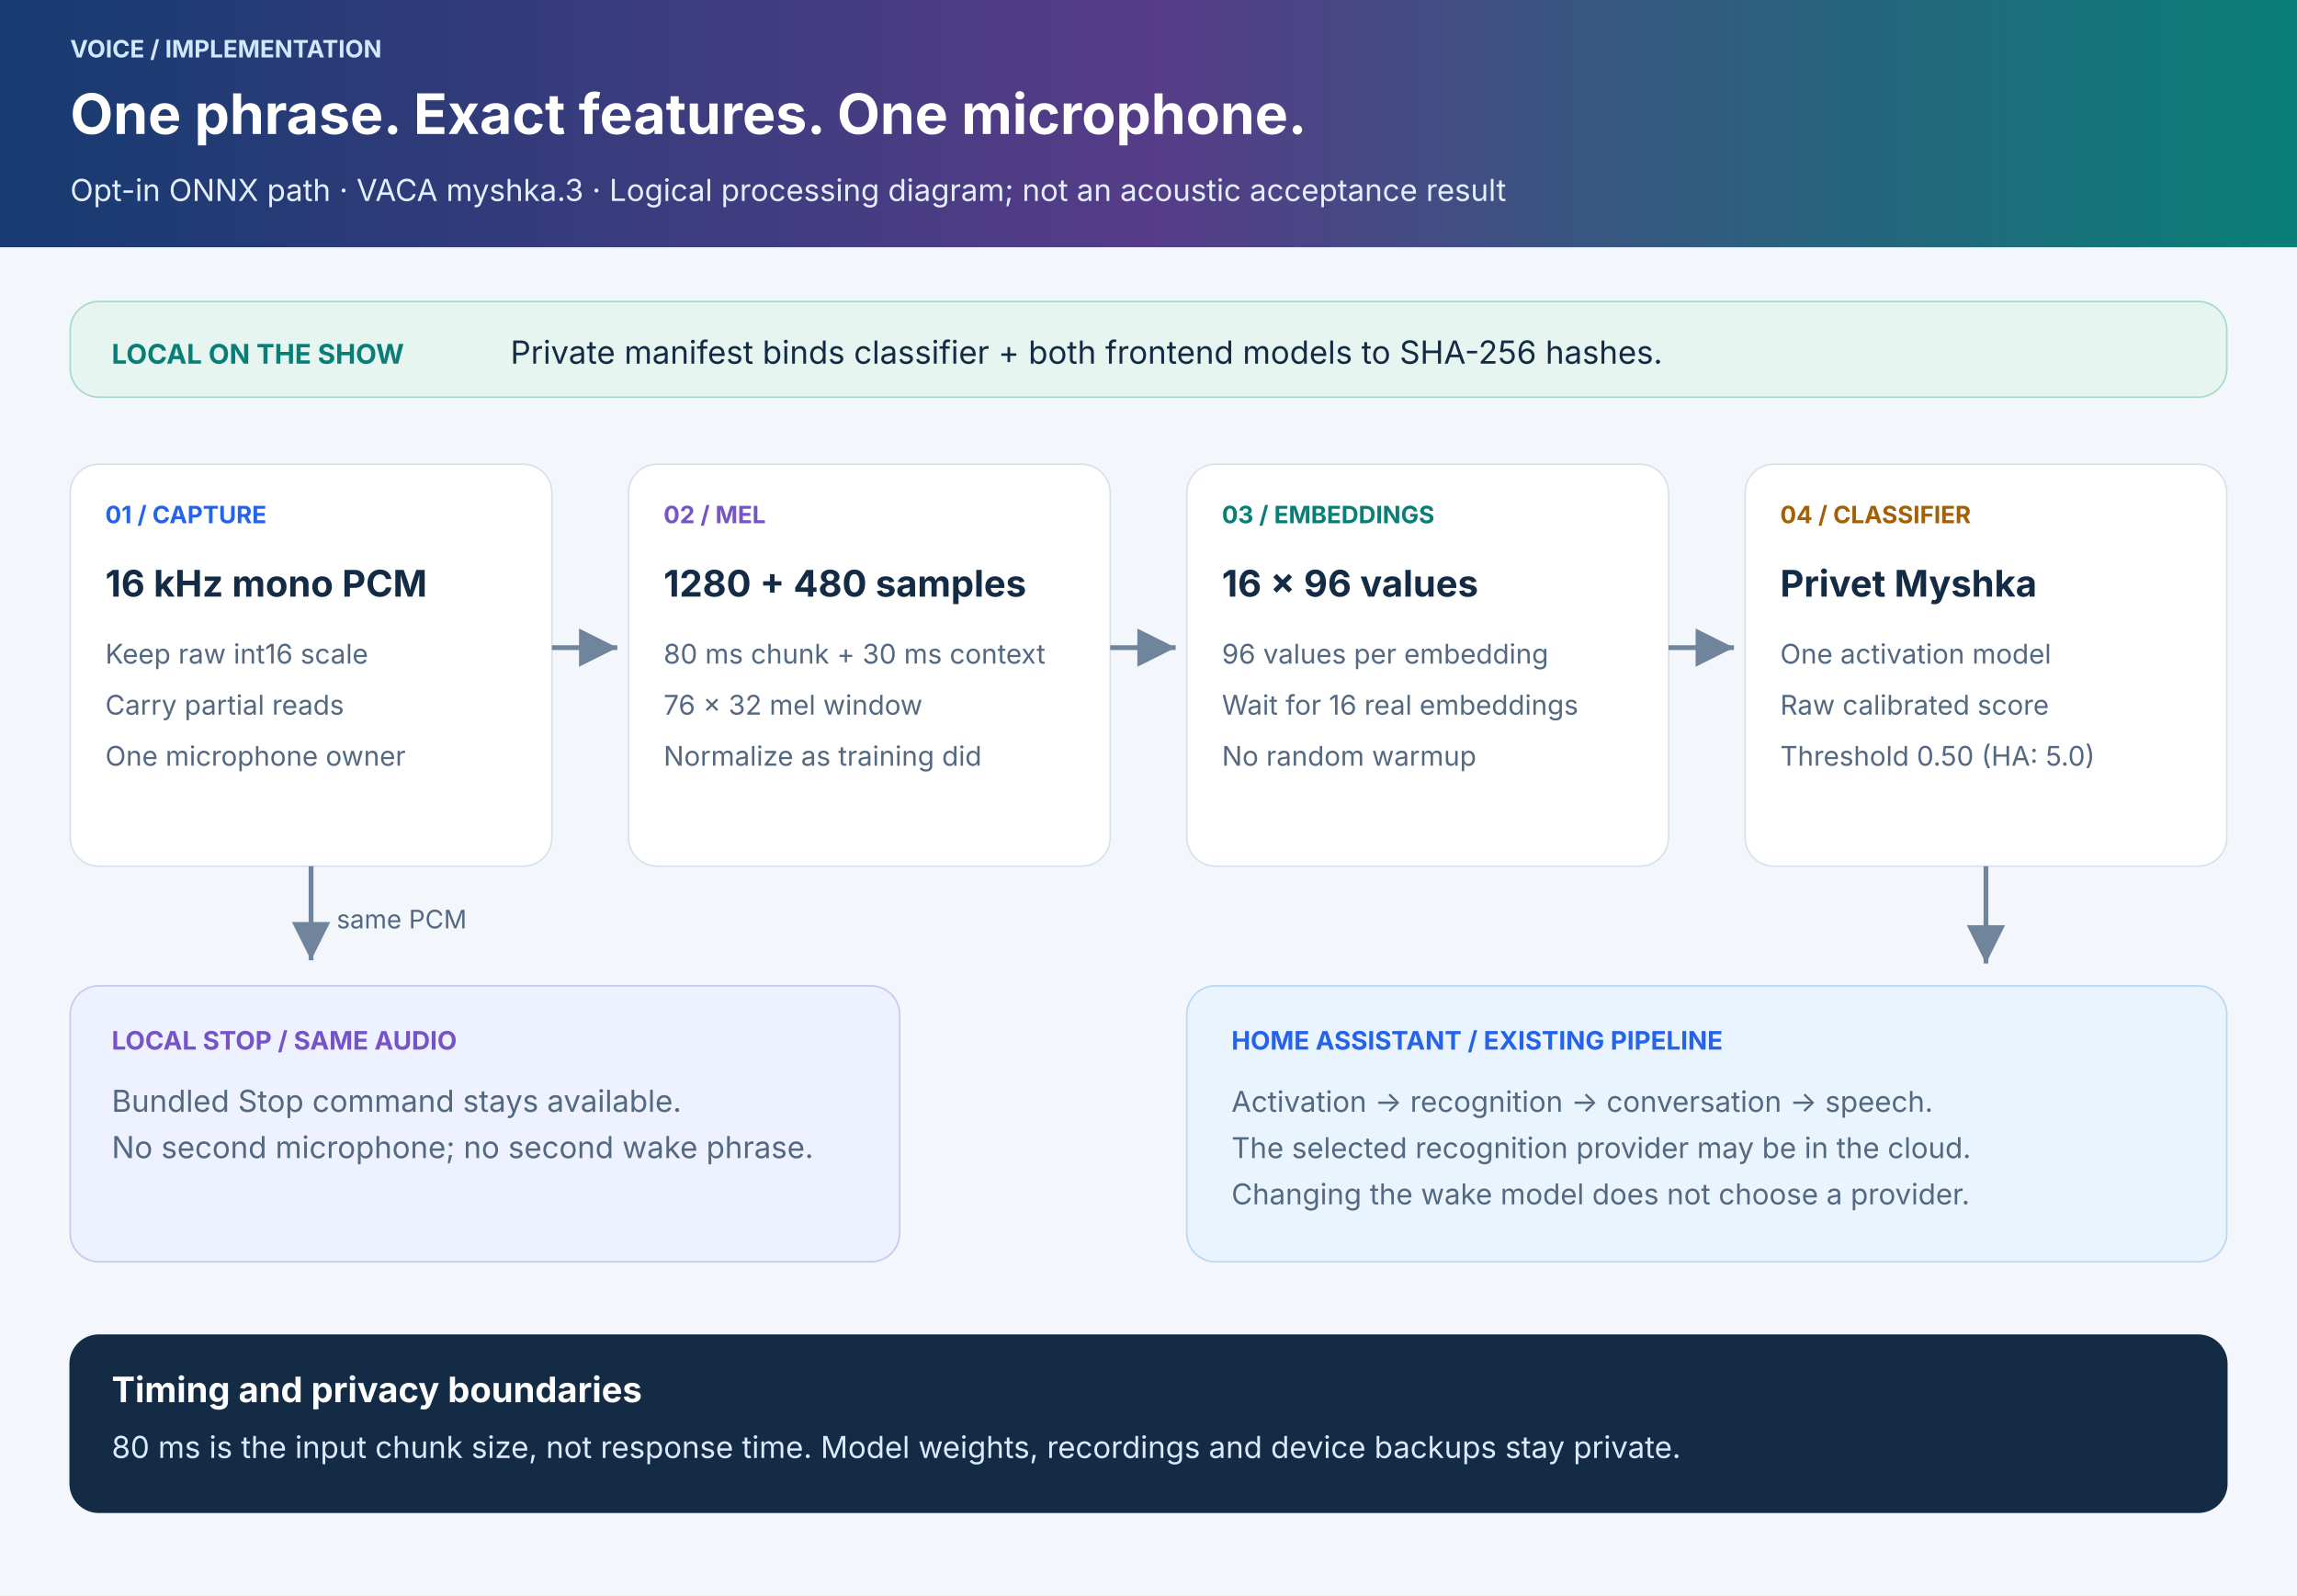
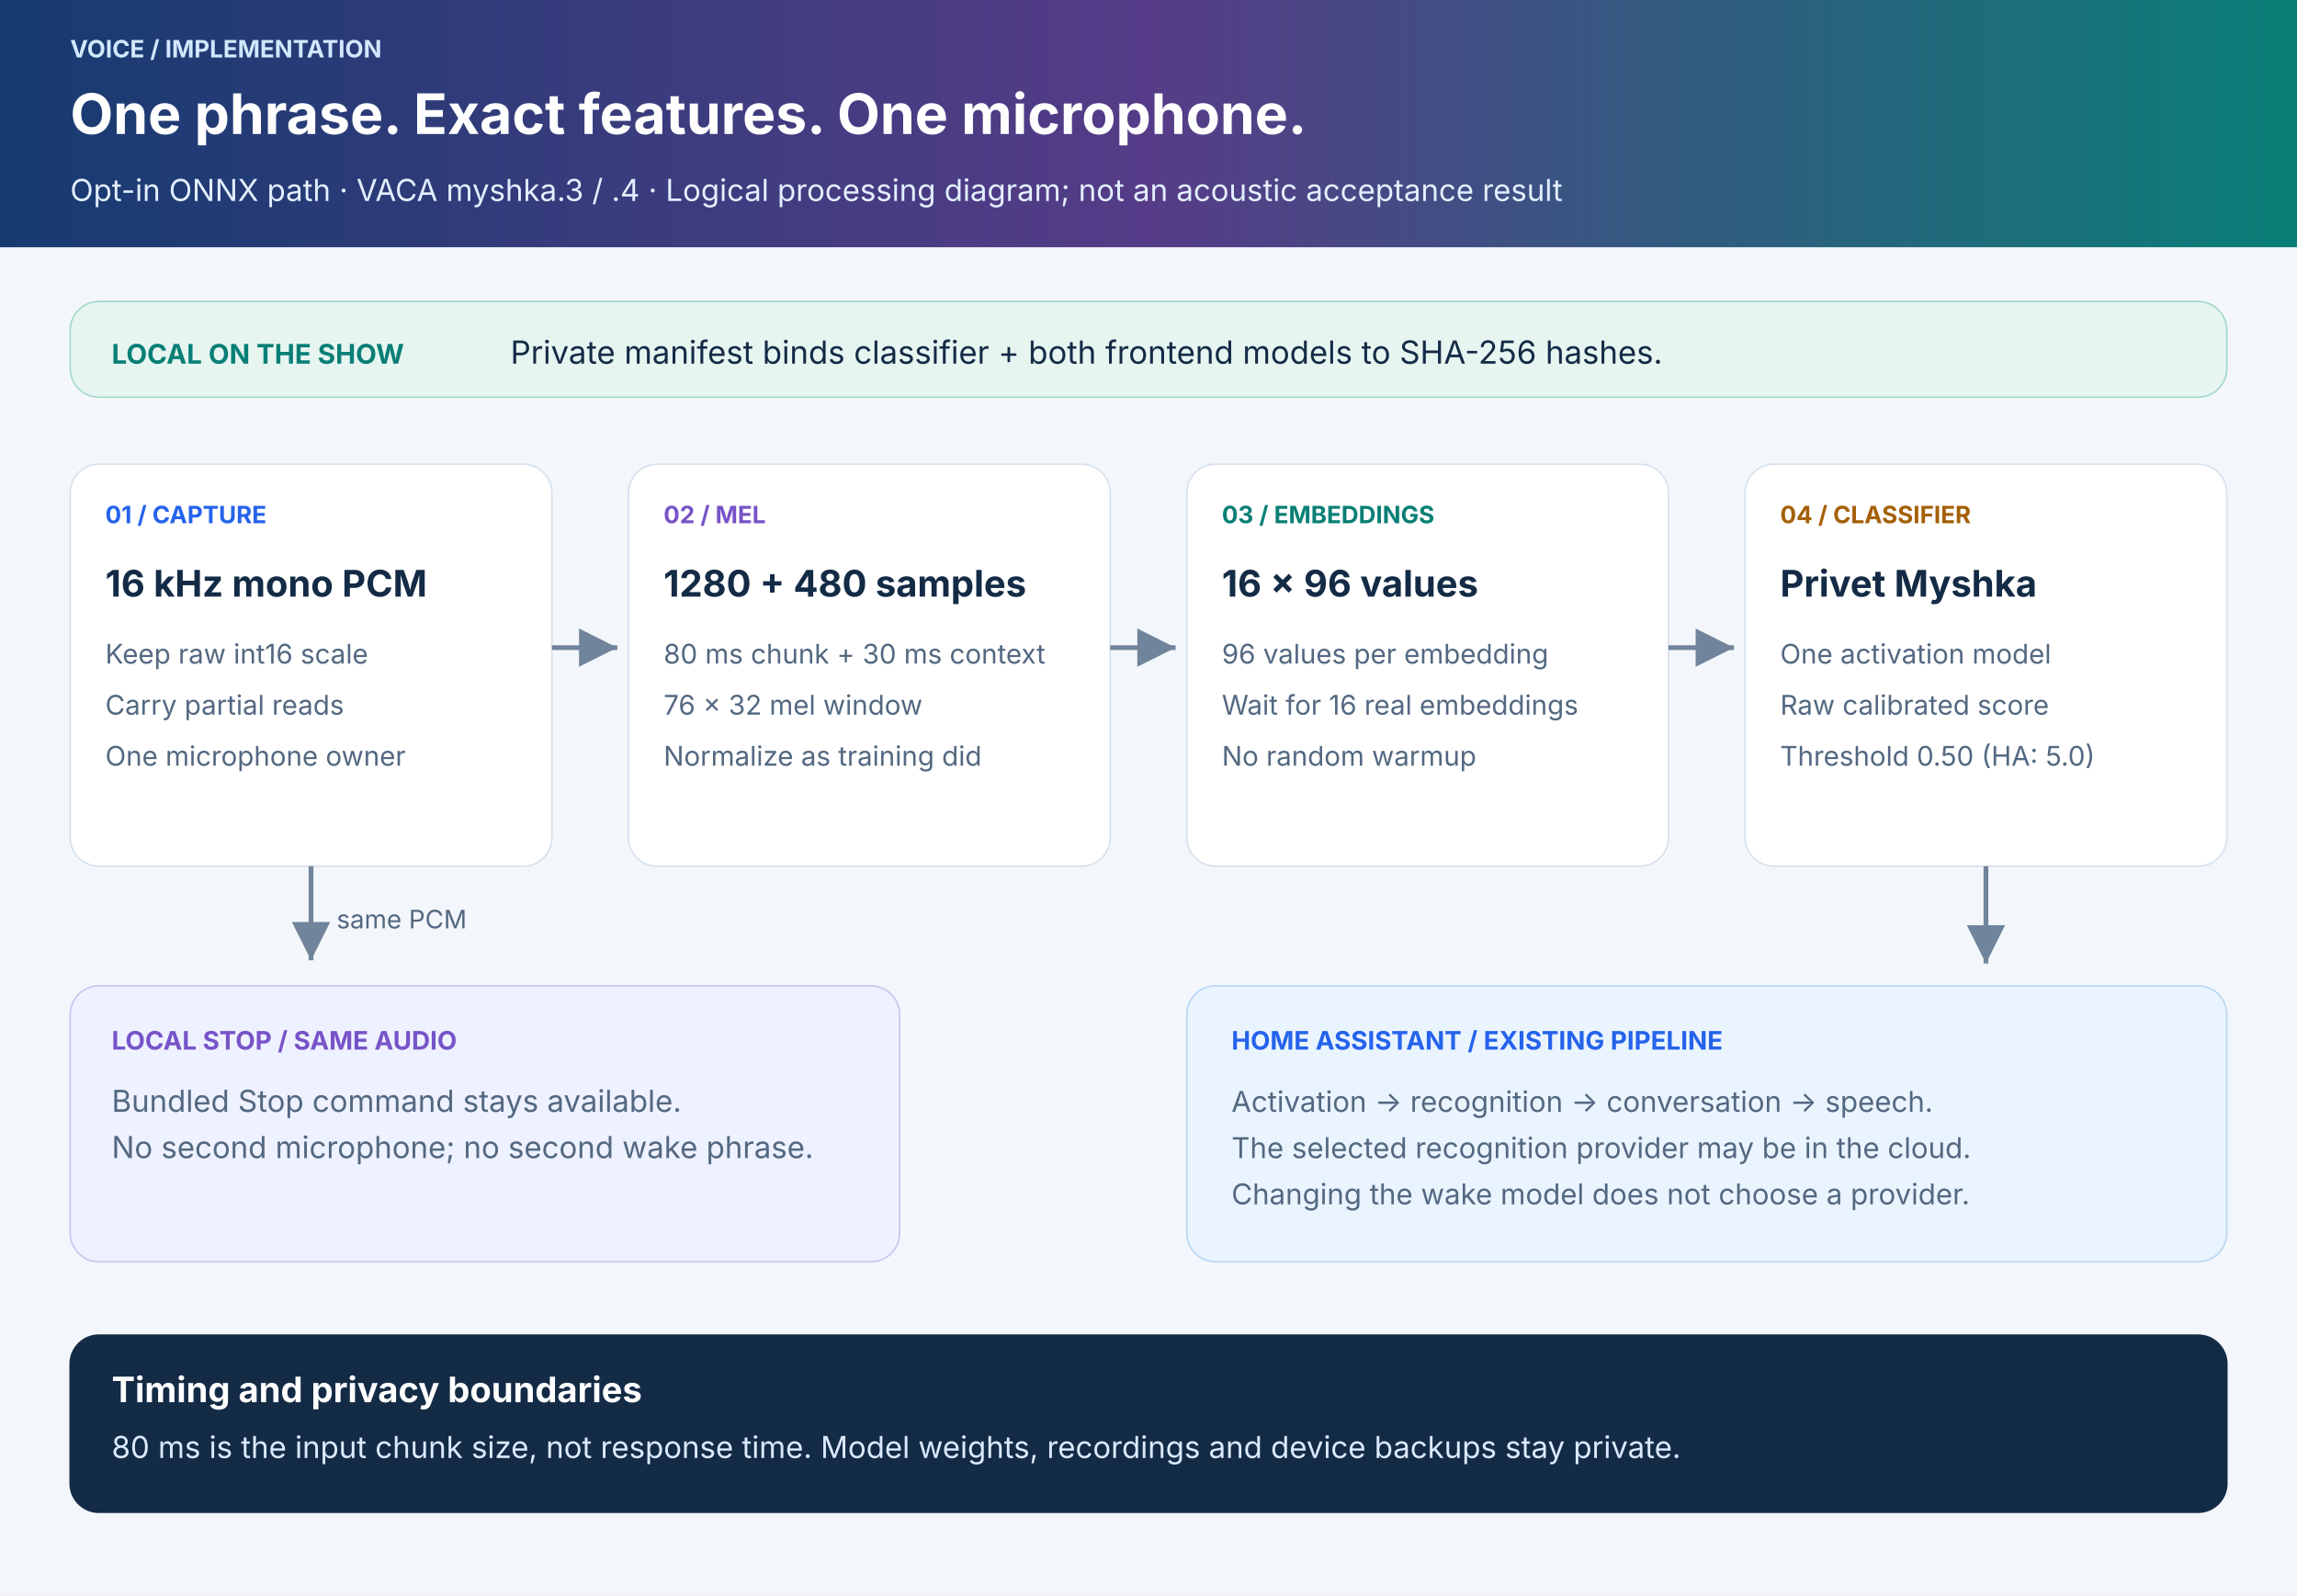
<svg xmlns="http://www.w3.org/2000/svg" width="1440" height="1000" viewBox="0 0 1440 1000" role="img" aria-labelledby="title description">
  <defs>
    <linearGradient id="banner">
      <stop stop-color="#163b70" />
      <stop offset="0.5" stop-color="#563c88" />
      <stop offset="1" stop-color="#087f76" />
    </linearGradient>
    <marker id="arrow" markerWidth="10" markerHeight="10" refX="8" refY="4" orient="auto">
      <path d="M0 0L8 4L0 8Z" fill="#70849b" />
    </marker>
    <style>text{font-family:system-ui,-apple-system,BlinkMacSystemFont,"Segoe UI",sans-serif} .arrow{fill:none;stroke:#70849b;stroke-width:3;marker-end:url(#arrow)}</style>
  </defs>
  <rect width="1440" height="1000" fill="#f3f7fc" />
  <rect width="1440" height="155" fill="url(#banner)" />
  <text x="44" y="36" font-size="15" fill="#d1e8ff" font-weight="700">VOICE / IMPLEMENTATION</text>
  <text x="44" y="84" font-size="35" fill="white" font-weight="750">One phrase. Exact features. One microphone.</text>
-   <text x="44" y="126" font-size="19" fill="#e3efff" font-weight="400">Opt-in ONNX path · VACA myshka.3 · Logical processing diagram; not an acoustic acceptance result</text>
+   <text x="44" y="126" font-size="19" fill="#e3efff" font-weight="400">Opt-in ONNX path · VACA myshka.3 / .4 · Logical processing diagram; not an acoustic acceptance result</text>
  <rect x="44" y="189" width="1352" height="60" rx="18" fill="#e7f5f1" stroke="#a7d9cb" />
  <text x="70" y="228" font-size="17" fill="#087f76" font-weight="750">LOCAL ON THE SHOW</text>
  <text x="320" y="228" font-size="20" fill="#142b46" font-weight="400">Private manifest binds classifier + both frontend models to SHA-256 hashes.</text>
  <rect x="44" y="291" width="302" height="252" rx="18" fill="#fff" stroke="#d7e1ed" />
  <text x="66" y="328" font-size="15" fill="#2563eb" font-weight="750">01 / CAPTURE</text>
  <text x="66" y="374" font-size="23" fill="#142b46" font-weight="700">16 kHz mono PCM</text>
  <text x="66" y="416" font-size="17" fill="#536881" font-weight="400">Keep raw int16 scale</text>
  <text x="66" y="448" font-size="17" fill="#536881" font-weight="400">Carry partial reads</text>
  <text x="66" y="480" font-size="17" fill="#536881" font-weight="400">One microphone owner</text>
  <path d="M346 406H387" class="arrow" />
  <rect x="394" y="291" width="302" height="252" rx="18" fill="#fff" stroke="#d7e1ed" />
  <text x="416" y="328" font-size="15" fill="#7753c8" font-weight="750">02 / MEL</text>
  <text x="416" y="374" font-size="23" fill="#142b46" font-weight="700">1280 + 480 samples</text>
  <text x="416" y="416" font-size="17" fill="#536881" font-weight="400">80 ms chunk + 30 ms context</text>
  <text x="416" y="448" font-size="17" fill="#536881" font-weight="400">76 × 32 mel window</text>
  <text x="416" y="480" font-size="17" fill="#536881" font-weight="400">Normalize as training did</text>
  <path d="M696 406H737" class="arrow" />
  <rect x="744" y="291" width="302" height="252" rx="18" fill="#fff" stroke="#d7e1ed" />
  <text x="766" y="328" font-size="15" fill="#087f76" font-weight="750">03 / EMBEDDINGS</text>
  <text x="766" y="374" font-size="23" fill="#142b46" font-weight="700">16 × 96 values</text>
  <text x="766" y="416" font-size="17" fill="#536881" font-weight="400">96 values per embedding</text>
  <text x="766" y="448" font-size="17" fill="#536881" font-weight="400">Wait for 16 real embeddings</text>
  <text x="766" y="480" font-size="17" fill="#536881" font-weight="400">No random warmup</text>
  <path d="M1046 406H1087" class="arrow" />
  <rect x="1094" y="291" width="302" height="252" rx="18" fill="#fff" stroke="#d7e1ed" />
  <text x="1116" y="328" font-size="15" fill="#a46007" font-weight="750">04 / CLASSIFIER</text>
  <text x="1116" y="374" font-size="23" fill="#142b46" font-weight="700">Privet Myshka</text>
  <text x="1116" y="416" font-size="17" fill="#536881" font-weight="400">One activation model</text>
  <text x="1116" y="448" font-size="17" fill="#536881" font-weight="400">Raw calibrated score</text>
  <text x="1116" y="480" font-size="17" fill="#536881" font-weight="400">Threshold 0.50 (HA: 5.0)</text>
  <rect x="44" y="618" width="520" height="173" rx="18" fill="#eef1ff" stroke="#c6c9ed" />
  <text x="70" y="658" font-size="16" fill="#7753c8" font-weight="750">LOCAL STOP / SAME AUDIO</text>
  <text x="70" y="697" font-size="19" fill="#536881" font-weight="400">Bundled Stop command stays available.</text>
  <text x="70" y="726" font-size="19" fill="#536881" font-weight="400">No second microphone; no second wake phrase.</text>
  <path d="M195 543V602" class="arrow" />
  <text x="211" y="582" font-size="16" fill="#536881" font-weight="400">same PCM</text>
  <rect x="744" y="618" width="652" height="173" rx="18" fill="#eaf4ff" stroke="#b8d7f4" />
  <text x="772" y="658" font-size="16" fill="#2563eb" font-weight="750">HOME ASSISTANT / EXISTING PIPELINE</text>
  <text x="772" y="697" font-size="18" fill="#536881" font-weight="400">Activation → recognition → conversation → speech.</text>
  <text x="772" y="726" font-size="18" fill="#536881" font-weight="400">The selected recognition provider may be in the cloud.</text>
  <text x="772" y="755" font-size="18" fill="#536881" font-weight="400">Changing the wake model does not choose a provider.</text>
  <path d="M1245 543V604" class="arrow" />
  <rect x="44" y="837" width="1352" height="111" rx="18" fill="#142b46" stroke="#142b46" />
  <text x="70" y="879" font-size="22" fill="white" font-weight="700">Timing and privacy boundaries</text>
  <text x="70" y="914" font-size="19" fill="#dceaff" font-weight="400">80 ms is the input chunk size, not response time. Model weights, recordings and device backups stay private.</text>
</svg>
